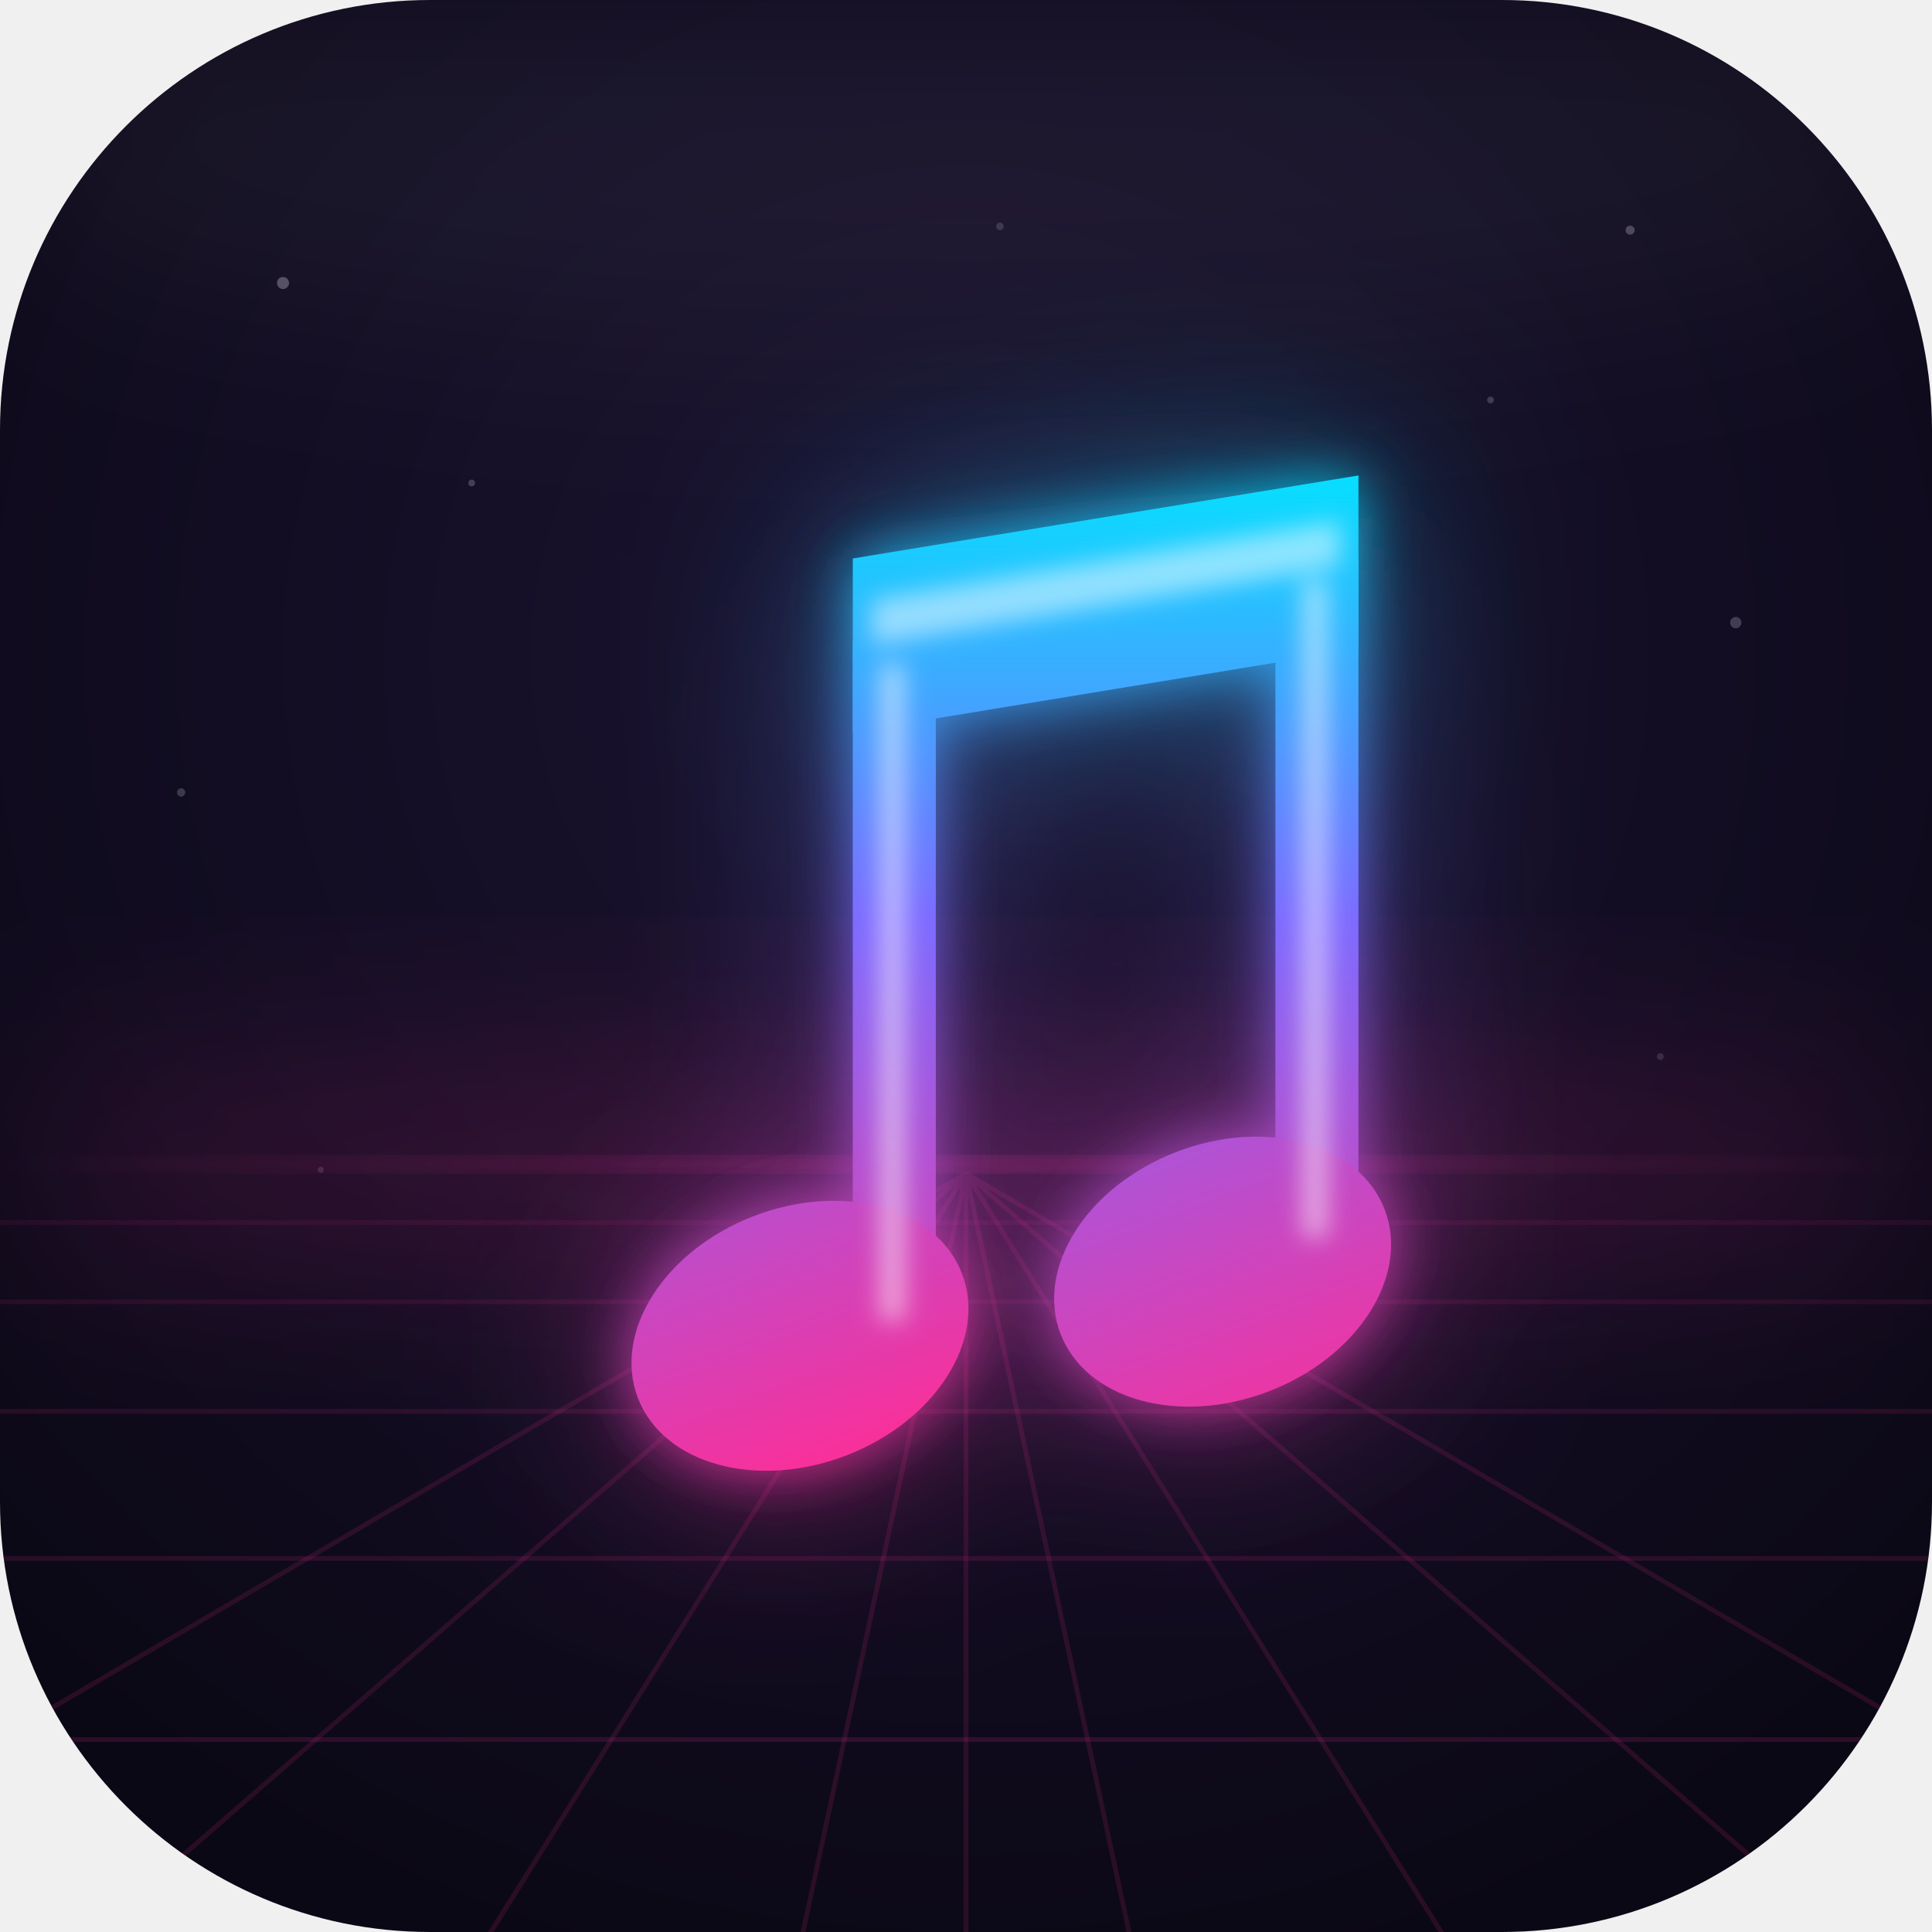
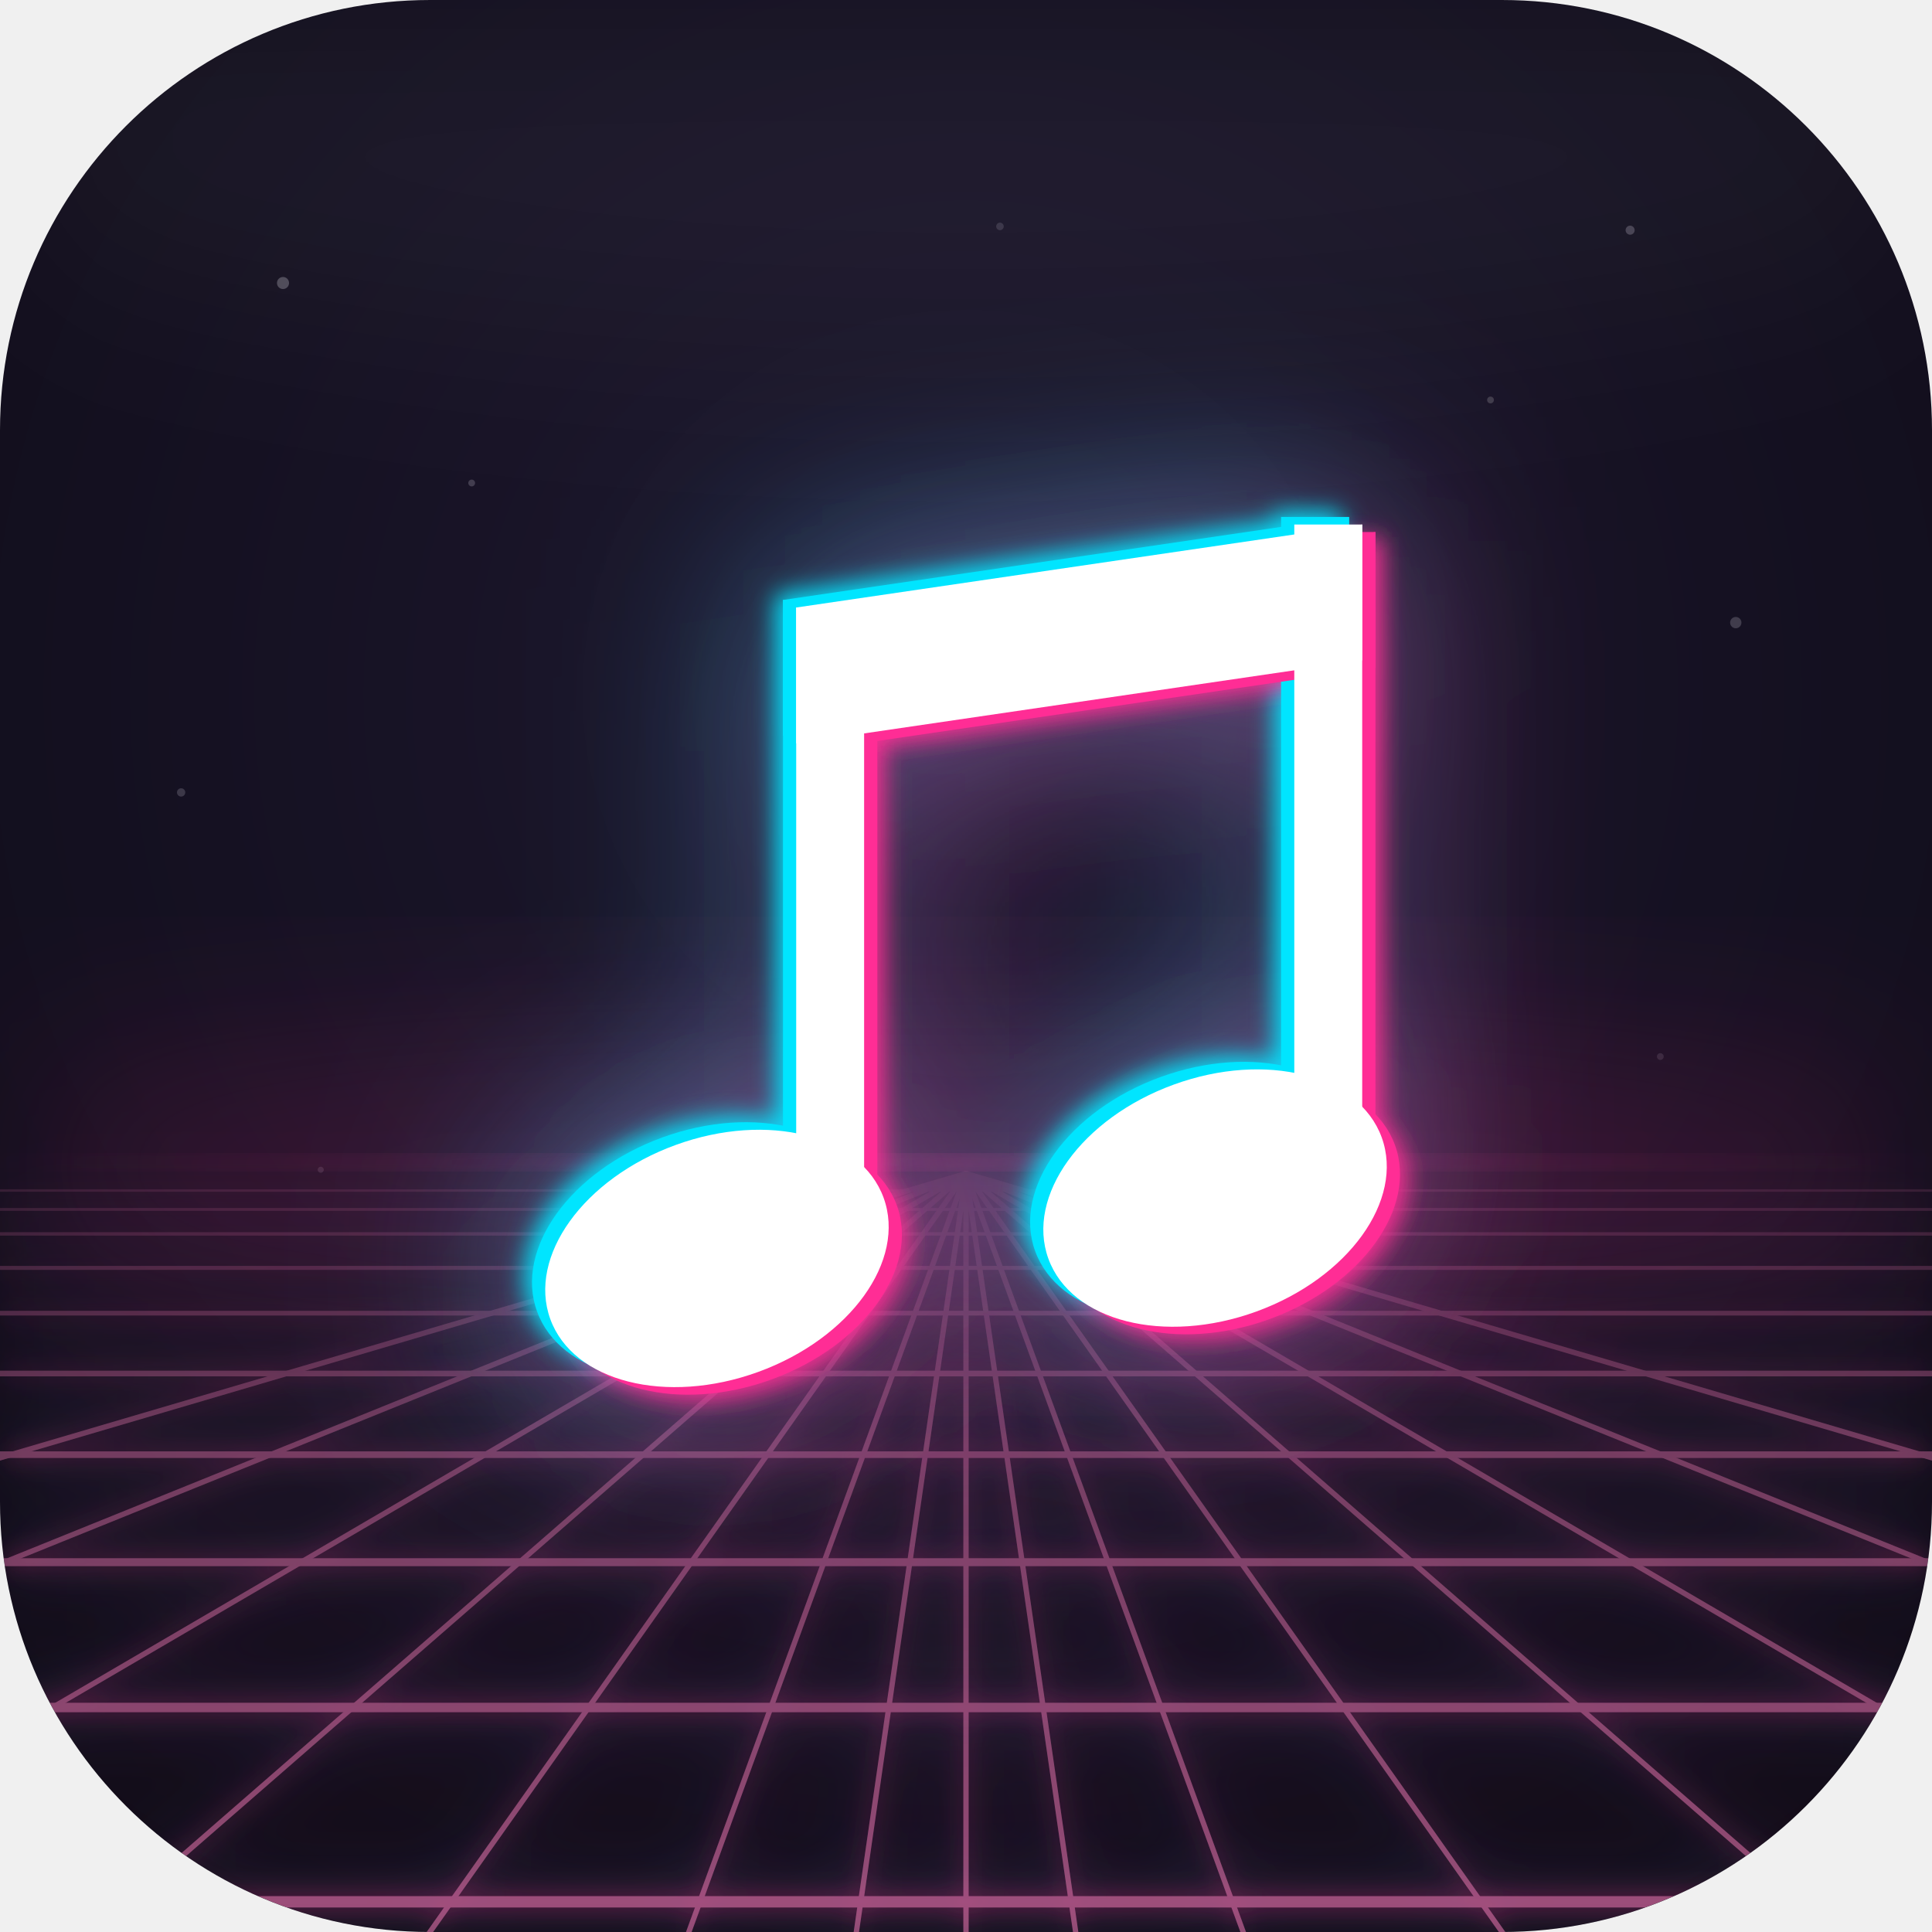
- <svg xmlns="http://www.w3.org/2000/svg" width="1024" height="1024" viewBox="0 0 1024 1024">
+ <svg xmlns="http://www.w3.org/2000/svg" xmlns:xlink="http://www.w3.org/1999/xlink" width="1024" height="1024" viewBox="0 0 1024 1024">
  <defs>
    <clipPath id="squircle">
      <rect x="0" y="0" width="1024" height="1024" rx="228" ry="228" />
    </clipPath>
-     <radialGradient id="bg" cx="50%" cy="34%" r="85%">
-       <stop offset="0%" stop-color="#1b1332" />
-       <stop offset="45%" stop-color="#120d22" />
-       <stop offset="100%" stop-color="#080610" />
+     <radialGradient id="bg" cx="50%" cy="36%" r="82%">
+       <stop offset="0%" stop-color="#1e182f" />
+       <stop offset="48%" stop-color="#151122" />
+       <stop offset="100%" stop-color="#0d0b14" />
    </radialGradient>
-     <linearGradient id="note" gradientUnits="userSpaceOnUse" x1="512" y1="240" x2="512" y2="790">
-       <stop offset="0%" stop-color="#00e5ff" />
-       <stop offset="45%" stop-color="#7d6bff" />
-       <stop offset="100%" stop-color="#ff2d95" />
-     </linearGradient>
    <linearGradient id="horizon" gradientUnits="userSpaceOnUse" x1="0" y1="0" x2="1024" y2="0">
      <stop offset="0%" stop-color="#ff2d95" stop-opacity="0" />
      <stop offset="50%" stop-color="#ff2d95" />
      <stop offset="100%" stop-color="#ff2d95" stop-opacity="0" />
    </linearGradient>
+     <linearGradient id="gridFade" gradientUnits="userSpaceOnUse" x1="0" y1="622" x2="0" y2="1024">
+       <stop offset="0%" stop-color="#ffffff" stop-opacity="0.18" />
+       <stop offset="35%" stop-color="#ffffff" stop-opacity="0.6" />
+       <stop offset="100%" stop-color="#ffffff" stop-opacity="0.85" />
+     </linearGradient>
+     <mask id="gridMask">
+       <rect x="0" y="600" width="1024" height="424" fill="url(#gridFade)" />
+     </mask>
    <filter id="blurXL" x="-60%" y="-60%" width="220%" height="220%">
      <feGaussianBlur stdDeviation="55" />
    </filter>
    <filter id="blurM" x="-40%" y="-40%" width="180%" height="180%">
      <feGaussianBlur stdDeviation="16" />
    </filter>
    <filter id="blurS" x="-30%" y="-30%" width="160%" height="160%">
      <feGaussianBlur stdDeviation="6" />
    </filter>
+     <g id="noteShape">
+       <path d="M422 322 L722 278 L722 350 L422 394 Z" />
+       <rect x="422" y="322" width="36" height="332" />
+       <rect x="686" y="278" width="36" height="344" />
+       <ellipse cx="380" cy="667" rx="94" ry="64" transform="rotate(-20 380 667)" />
+       <ellipse cx="644" cy="635" rx="94" ry="64" transform="rotate(-20 644 635)" />
+     </g>
+     <g id="gridLines" fill="none" stroke-linecap="round">
+       <g stroke-width="2.8">
+         <line x1="512" y1="622" x2="-1180" y2="1120" />
+         <line x1="512" y1="622" x2="-720" y2="1120" />
+         <line x1="512" y1="622" x2="-340" y2="1120" />
+         <line x1="512" y1="622" x2="-60" y2="1120" />
+         <line x1="512" y1="622" x2="160" y2="1120" />
+         <line x1="512" y1="622" x2="330" y2="1120" />
+         <line x1="512" y1="622" x2="440" y2="1120" />
+         <line x1="512" y1="622" x2="512" y2="1120" />
+         <line x1="512" y1="622" x2="584" y2="1120" />
+         <line x1="512" y1="622" x2="694" y2="1120" />
+         <line x1="512" y1="622" x2="864" y2="1120" />
+         <line x1="512" y1="622" x2="1084" y2="1120" />
+         <line x1="512" y1="622" x2="1364" y2="1120" />
+         <line x1="512" y1="622" x2="1744" y2="1120" />
+         <line x1="512" y1="622" x2="2204" y2="1120" />
+       </g>
+       <line x1="0" y1="631" x2="1024" y2="631" stroke-width="1.3" />
+       <line x1="0" y1="641" x2="1024" y2="641" stroke-width="1.5" />
+       <line x1="0" y1="654" x2="1024" y2="654" stroke-width="1.8" />
+       <line x1="0" y1="672" x2="1024" y2="672" stroke-width="2.1" />
+       <line x1="0" y1="696" x2="1024" y2="696" stroke-width="2.5" />
+       <line x1="0" y1="728" x2="1024" y2="728" stroke-width="3.0" />
+       <line x1="0" y1="771" x2="1024" y2="771" stroke-width="3.5" />
+       <line x1="0" y1="828" x2="1024" y2="828" stroke-width="4.2" />
+       <line x1="0" y1="905" x2="1024" y2="905" stroke-width="5.0" />
+       <line x1="0" y1="1008" x2="1024" y2="1008" stroke-width="6.0" />
+     </g>
  </defs>
  <g clip-path="url(#squircle)">
    <rect width="1024" height="1024" fill="url(#bg)" />
    <g fill="#ece7f5">
-       <circle cx="150" cy="150" r="3.2" opacity="0.30" />
-       <circle cx="864" cy="122" r="2.4" opacity="0.25" />
-       <circle cx="920" cy="330" r="3.0" opacity="0.22" />
-       <circle cx="96" cy="420" r="2.2" opacity="0.20" />
-       <circle cx="250" cy="256" r="1.8" opacity="0.22" />
-       <circle cx="790" cy="212" r="1.8" opacity="0.20" />
-       <circle cx="530" cy="120" r="2.0" opacity="0.16" />
-       <circle cx="170" cy="620" r="1.6" opacity="0.14" />
-       <circle cx="880" cy="560" r="1.8" opacity="0.14" />
+       <circle cx="150" cy="150" r="3.2" opacity="0.26" />
+       <circle cx="864" cy="122" r="2.4" opacity="0.22" />
+       <circle cx="920" cy="330" r="3.0" opacity="0.20" />
+       <circle cx="96" cy="420" r="2.2" opacity="0.18" />
+       <circle cx="250" cy="256" r="1.8" opacity="0.20" />
+       <circle cx="790" cy="212" r="1.8" opacity="0.18" />
+       <circle cx="530" cy="120" r="2.0" opacity="0.14" />
+       <circle cx="170" cy="620" r="1.6" opacity="0.12" />
+       <circle cx="880" cy="560" r="1.8" opacity="0.12" />
    </g>
-     <g stroke="#ff2d95" stroke-width="2.5" opacity="0.8">
-       <g opacity="0.16">
-         <line x1="512" y1="622" x2="-340" y2="1120" />
-         <line x1="512" y1="622" x2="-60" y2="1120" />
-         <line x1="512" y1="622" x2="200" y2="1120" />
-         <line x1="512" y1="622" x2="405" y2="1120" />
-         <line x1="512" y1="622" x2="512" y2="1120" />
-         <line x1="512" y1="622" x2="619" y2="1120" />
-         <line x1="512" y1="622" x2="824" y2="1120" />
-         <line x1="512" y1="622" x2="1084" y2="1120" />
-         <line x1="512" y1="622" x2="1364" y2="1120" />
+     <g mask="url(#gridMask)">
+       <g stroke="#ff2d95" opacity="0.3" filter="url(#blurXL)">
+         <use href="#gridLines" xlink:href="#gridLines" />
      </g>
-       <line x1="0" y1="648" x2="1024" y2="648" opacity="0.10" />
-       <line x1="0" y1="690" x2="1024" y2="690" opacity="0.12" />
-       <line x1="0" y1="748" x2="1024" y2="748" opacity="0.14" />
-       <line x1="0" y1="826" x2="1024" y2="826" opacity="0.16" />
-       <line x1="0" y1="922" x2="1024" y2="922" opacity="0.18" />
+       <g transform="translate(-6 0)" stroke="#00e5ff" opacity="0.3" filter="url(#blurM)">
+         <use href="#gridLines" xlink:href="#gridLines" />
+       </g>
+       <g transform="translate(6 0)" stroke="#ff2d95" opacity="0.34" filter="url(#blurM)">
+         <use href="#gridLines" xlink:href="#gridLines" />
+       </g>
+       <g stroke="#ff2d95" opacity="0.5" filter="url(#blurS)">
+         <use href="#gridLines" xlink:href="#gridLines" />
+       </g>
+       <g stroke="#ff5cab" opacity="0.55">
+         <use href="#gridLines" xlink:href="#gridLines" />
+       </g>
+       <g stroke="#ece7f5" opacity="0.16">
+         <use href="#gridLines" xlink:href="#gridLines" />
+       </g>
    </g>
-     <ellipse cx="512" cy="618" rx="560" ry="60" fill="#ff2d95" opacity="0.16" filter="url(#blurXL)" />
-     <rect x="0" y="614" width="1024" height="6" fill="url(#horizon)" opacity="0.55" filter="url(#blurS)" />
-     <g fill="url(#note)" opacity="0.55" filter="url(#blurXL)">
-       <path d="M452 296 L720 252 L720 344 L452 388 Z" />
-       <rect x="452" y="340" width="44" height="370" />
-       <rect x="676" y="296" width="44" height="370" />
-       <ellipse cx="424" cy="708" rx="92" ry="68" transform="rotate(-21 424 708)" />
-       <ellipse cx="648" cy="674" rx="92" ry="68" transform="rotate(-21 648 674)" />
+     <ellipse cx="512" cy="618" rx="560" ry="60" fill="#ff2d95" opacity="0.18" filter="url(#blurXL)" />
+     <rect x="0" y="613" width="1024" height="6" fill="url(#horizon)" opacity="0.5" filter="url(#blurS)" />
+     <g transform="translate(-14 -9)" fill="#00e5ff" opacity="0.55" filter="url(#blurXL)">
+       <use href="#noteShape" xlink:href="#noteShape" />
    </g>
-     <g fill="url(#note)" opacity="0.85" filter="url(#blurM)">
-       <path d="M452 296 L720 252 L720 344 L452 388 Z" />
-       <rect x="452" y="340" width="44" height="370" />
-       <rect x="676" y="296" width="44" height="370" />
-       <ellipse cx="424" cy="708" rx="92" ry="68" transform="rotate(-21 424 708)" />
-       <ellipse cx="648" cy="674" rx="92" ry="68" transform="rotate(-21 648 674)" />
+     <g transform="translate(14 9)" fill="#ff2d95" opacity="0.55" filter="url(#blurXL)">
+       <use href="#noteShape" xlink:href="#noteShape" />
    </g>
-     <g fill="url(#note)">
-       <path d="M452 296 L720 252 L720 344 L452 388 Z" />
-       <rect x="452" y="340" width="44" height="370" />
-       <rect x="676" y="296" width="44" height="370" />
-       <ellipse cx="424" cy="708" rx="92" ry="68" transform="rotate(-21 424 708)" />
-       <ellipse cx="648" cy="674" rx="92" ry="68" transform="rotate(-21 648 674)" />
+     <g transform="translate(-11 -7)" fill="#00e5ff" opacity="0.95" filter="url(#blurS)">
+       <use href="#noteShape" xlink:href="#noteShape" />
    </g>
-     <g fill="#ffffff" opacity="0.5" filter="url(#blurS)">
-       <path d="M462 318 L710 276 L710 300 L462 342 Z" />
-       <rect x="466" y="352" width="14" height="348" />
-       <rect x="690" y="308" width="14" height="348" />
+     <g transform="translate(11 7)" fill="#ff2d95" opacity="0.95" filter="url(#blurS)">
+       <use href="#noteShape" xlink:href="#noteShape" />
    </g>
-     <ellipse cx="512" cy="-120" rx="820" ry="300" fill="#ffffff" opacity="0.045" filter="url(#blurXL)" />
+     <g transform="translate(-7 -4)" fill="#00e5ff">
+       <use href="#noteShape" xlink:href="#noteShape" />
+     </g>
+     <g transform="translate(7 4)" fill="#ff2d95">
+       <use href="#noteShape" xlink:href="#noteShape" />
+     </g>
+     <g fill="#ffffff">
+       <use href="#noteShape" xlink:href="#noteShape" />
+     </g>
+     <ellipse cx="512" cy="-120" rx="820" ry="300" fill="#ffffff" opacity="0.04" filter="url(#blurXL)" />
  </g>
</svg>
